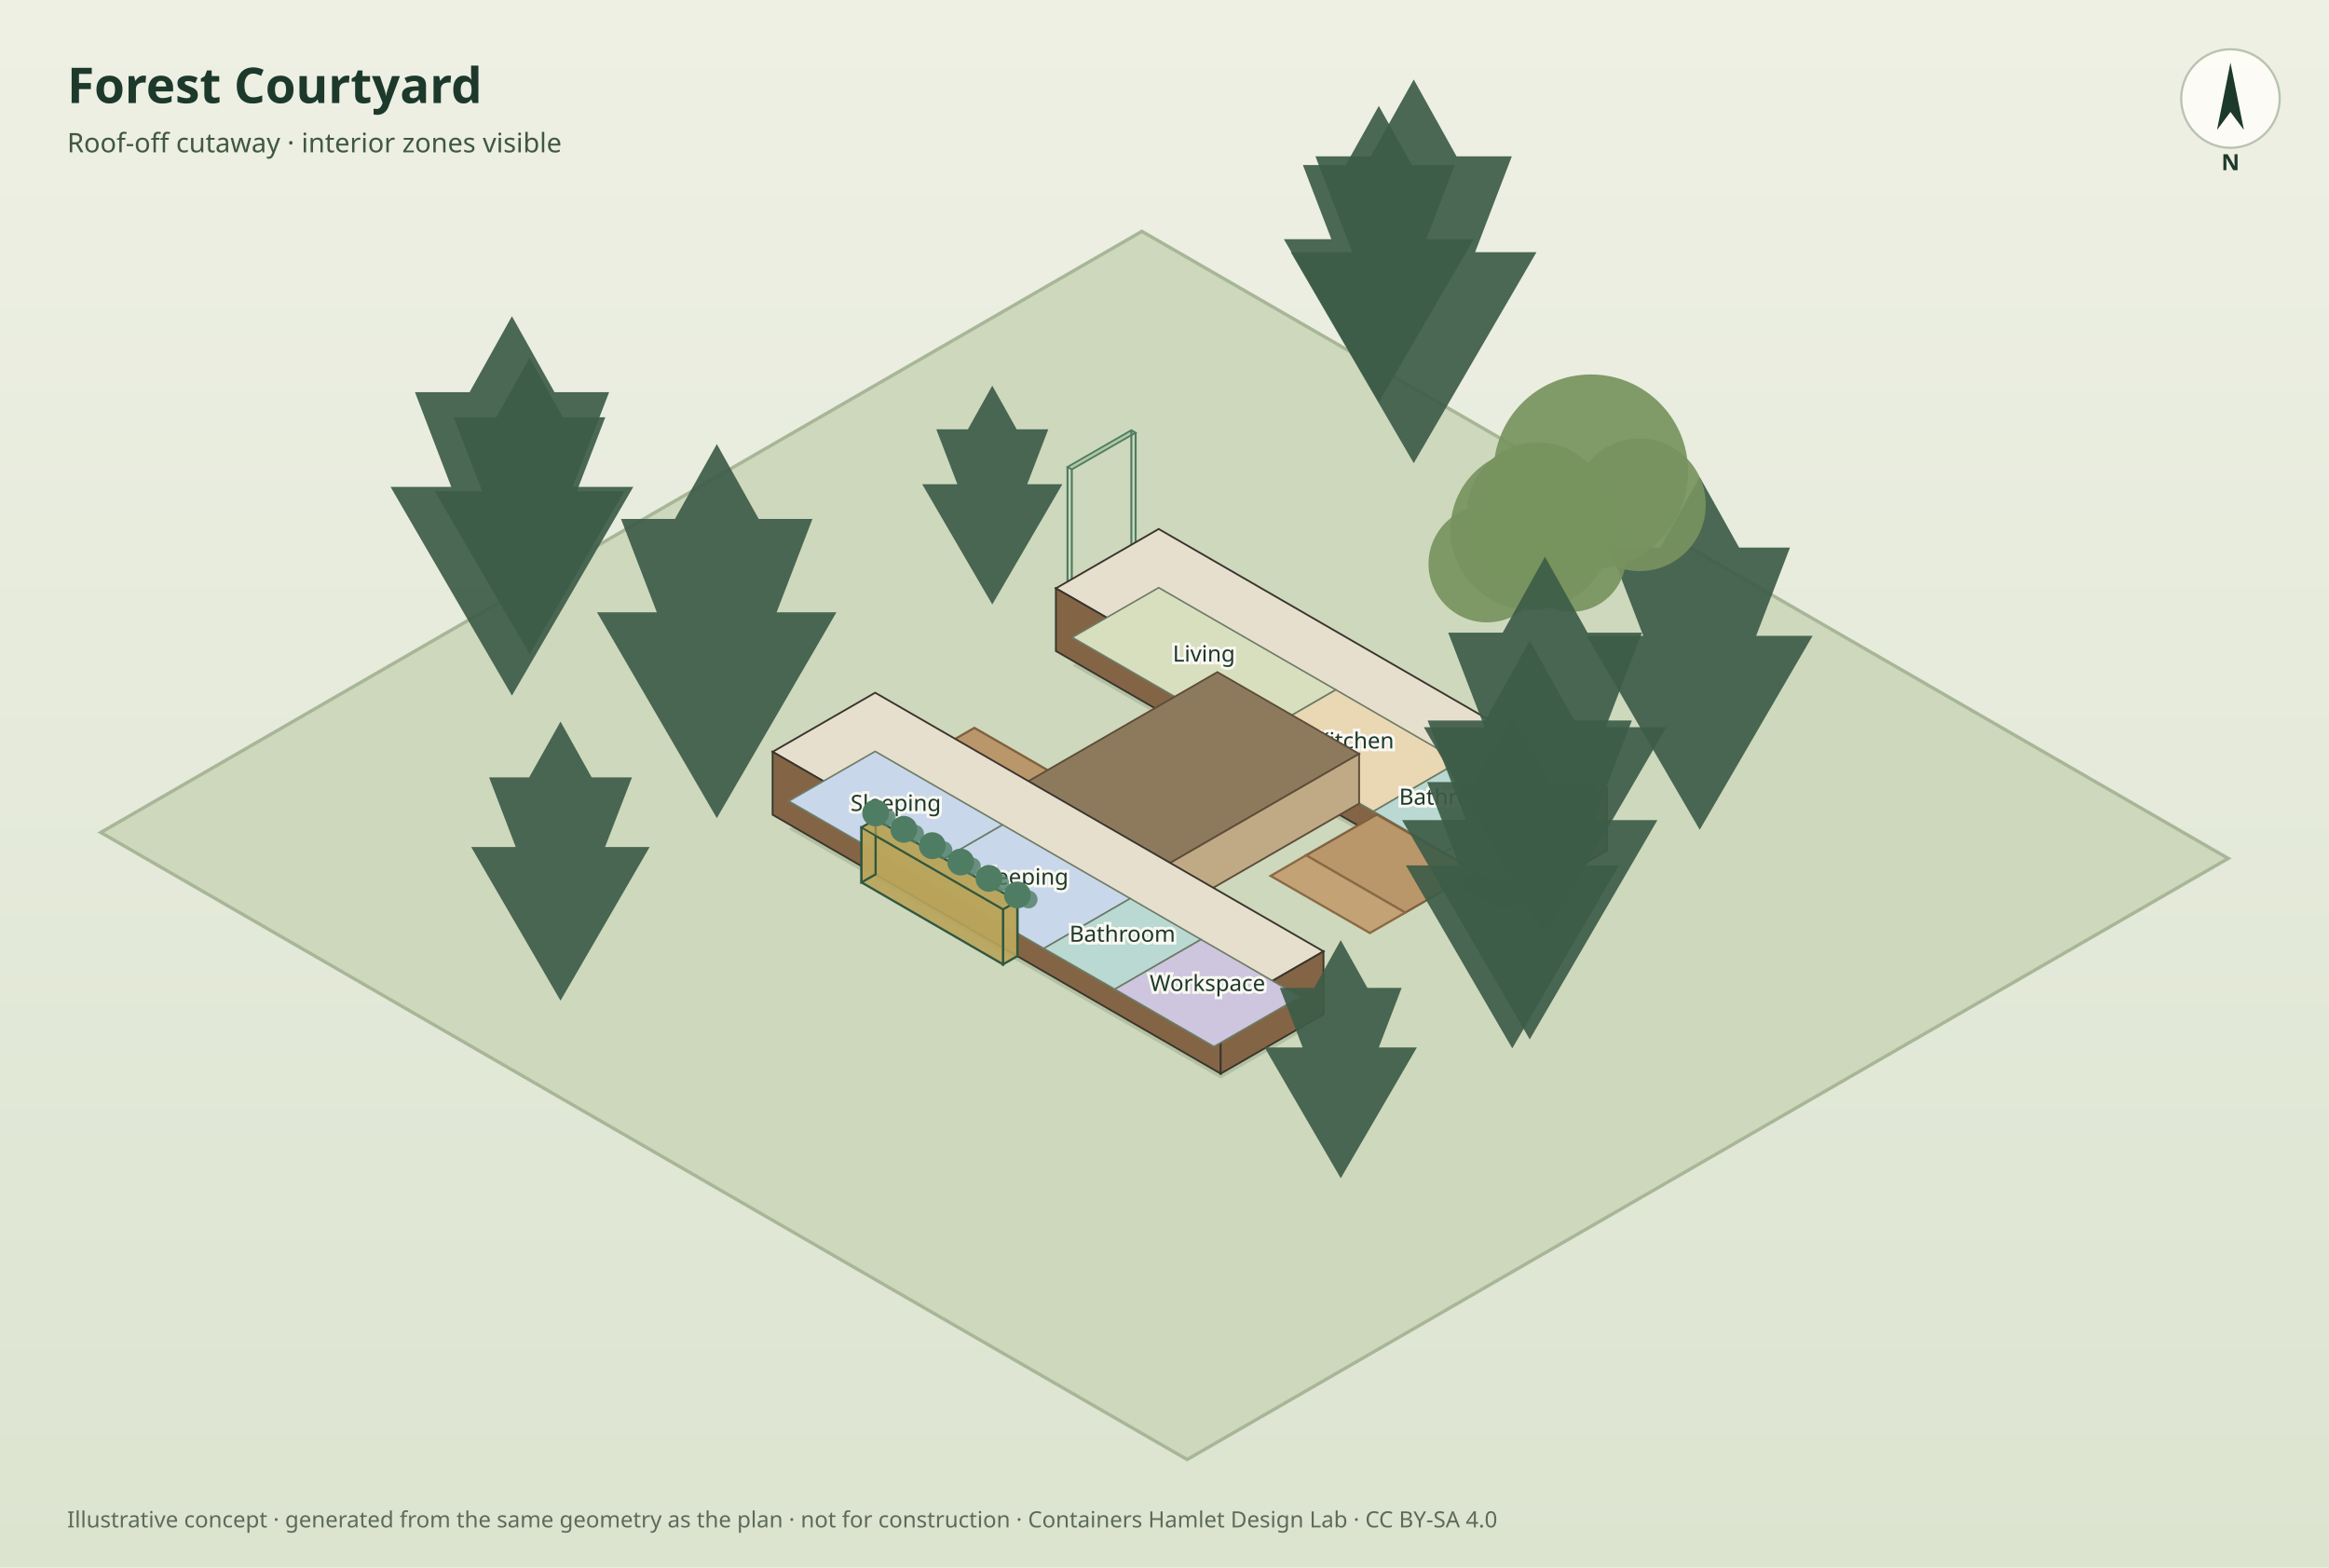
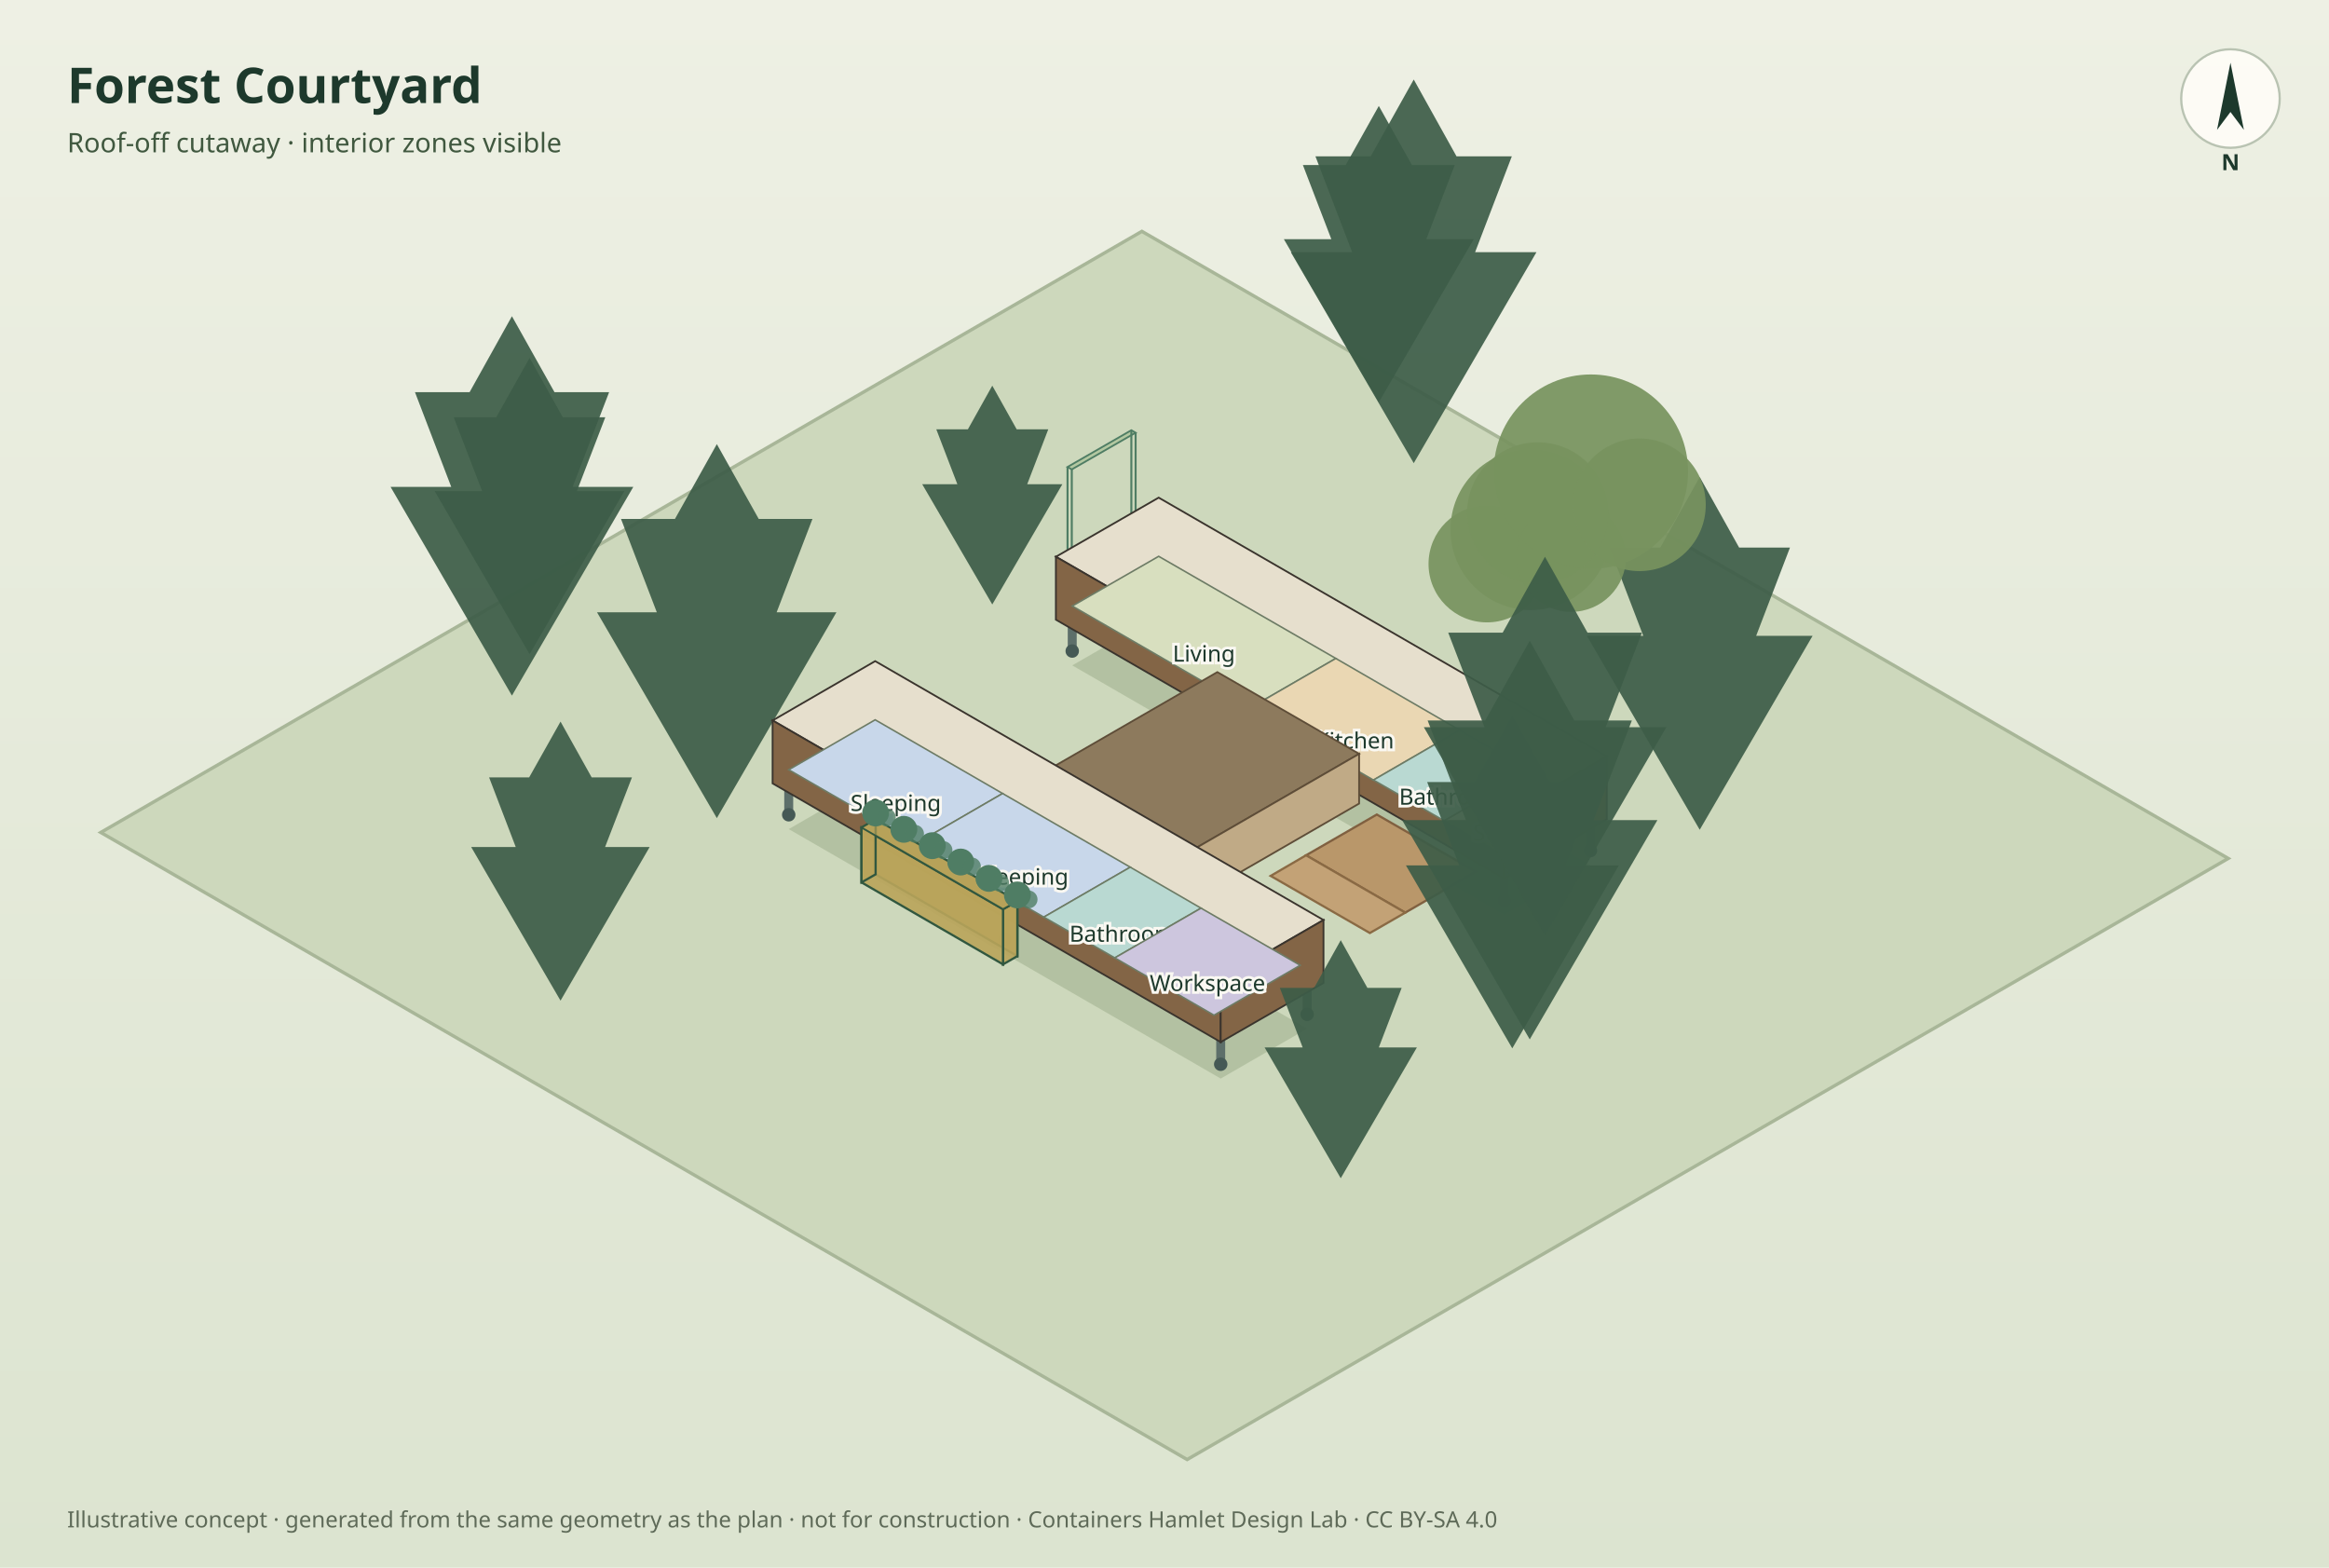
<svg xmlns="http://www.w3.org/2000/svg" viewBox="0 0 1040 700" role="img" aria-labelledby="concept-forest-courtyard-cutaway-t concept-forest-courtyard-cutaway-d">
  <defs>
    <linearGradient id="concept-forest-courtyard-cutaway-sky" x1="0" y1="0" x2="0" y2="1">
      <stop offset="0" stop-color="#eef0e4" />
      <stop offset="1" stop-color="#dce4d0" />
    </linearGradient>
  </defs>
  <rect width="1040" height="700" fill="url(#concept-forest-courtyard-cutaway-sky)" />
  <path d="M509.9 103.3L995 383.3L530.1 651.7L45 371.7Z" fill="#cdd8bc" stroke="#a8b698" stroke-width="1.5" />
  <g fill="#3d5d48" fill-opacity="0.92">
    <path d="M228.6 310.6L282.8 217.4L255.7 217.4L272 175.1L247.6 175.1L228.6 141.2L209.7 175.1L185.3 175.1L201.5 217.4L174.4 217.4Z" />
  </g>
  <g fill="#3d5d48" fill-opacity="0.92">
    <path d="M320.1 365.3L373.5 273.4L346.8 273.4L362.8 231.7L338.8 231.7L320.1 198.3L301.4 231.7L277.3 231.7L293.3 273.4L266.6 273.4Z" />
  </g>
  <g fill="#3d5d48" fill-opacity="0.92">
    <path d="M443.1 269.9L474.4 216.2L458.7 216.2L468.1 191.7L454 191.7L443.1 172.2L432.2 191.7L418.1 191.7L427.5 216.2L411.8 216.2Z" />
  </g>
  <g fill="#3d5d48" fill-opacity="0.92">
    <path d="M631.3 206.8L686.1 112.6L658.7 112.6L675.1 69.8L650.4 69.8L631.3 35.5L612.1 69.8L587.4 69.8L603.8 112.6L576.4 112.6Z" />
  </g>
  <g fill="#3d5d48" fill-opacity="0.92">
    <path d="M236.5 292.1L278.8 219.3L257.6 219.3L270.3 186.3L251.3 186.3L236.5 159.8L221.6 186.3L202.6 186.3L215.3 219.3L194.1 219.3Z" />
  </g>
  <g fill="#3d5d48" fill-opacity="0.92">
    <path d="M759 370.5L809.4 283.9L784.2 283.9L799.3 244.5L776.6 244.5L759 213L741.4 244.5L718.7 244.5L733.8 283.9L708.6 283.9Z" />
  </g>
  <g fill="#78935f" fill-opacity="0.92">
    <circle cx="683.6" cy="236.5" r="35.9" />
    <circle cx="664" cy="251.8" r="26.1" />
    <circle cx="701.6" cy="248.7" r="24.5" />
  </g>
  <g fill="#3d5d48" fill-opacity="0.92">
    <path d="M615.7 179.6L658.1 106.8L636.9 106.8L649.6 73.7L630.5 73.7L615.7 47.3L600.9 73.7L581.8 73.7L594.5 106.8L573.3 106.8Z" />
  </g>
  <g fill="#78935f" fill-opacity="0.92">
    <circle cx="710.4" cy="210.6" r="43.4" />
    <circle cx="686.7" cy="229.1" r="31.6" />
    <circle cx="732.1" cy="225.4" r="29.6" />
  </g>
  <path d="M505.2 259.9 507.1 261 478.6 277.4 476.7 276.3Z" fill="#9ab886" fill-opacity="0.3" stroke="#4f7d64" stroke-width="0.8" />
  <path d="M505.2 192.1 507.1 193.2 478.6 209.6 476.7 208.5Z" fill="#6f9d5b" fill-opacity="0.28" stroke="#4f7d64" stroke-width="0.8" />
  <path d="M505.2 259.9L505.2 192.1" stroke="#4f7d64" stroke-width="0.9" />
  <path d="M507.1 261L507.1 193.2" stroke="#4f7d64" stroke-width="0.9" />
  <path d="M478.6 277.4L478.6 209.6" stroke="#4f7d64" stroke-width="0.9" />
  <path d="M476.7 276.3L476.7 208.5" stroke="#4f7d64" stroke-width="0.9" />
  <path d="M517.4 274.9 710.2 386.2 671.7 408.5 478.8 297.1Z" fill="#9eae8d" fill-opacity="0.55" />
-   <path d="M517.4 236.2 717.5 351.8 671.7 378.2 471.5 262.7Z" fill="#e6dfcd" stroke="#3a342d" stroke-width="0.8" />
-   <path d="M471.5 290.7 671.7 406.3 671.7 378.2 471.5 262.7Z" fill="#836546" stroke="#3a342d" stroke-width="0.8" />
-   <path d="M717.5 379.8 671.7 406.3 671.7 378.2 717.5 351.8Z" fill="#836546" stroke="#3a342d" stroke-width="0.8" />
-   <path d="M517.4 262.4 596.5 308 557.9 330.3 478.8 284.6Z" fill="#d8dfbf" stroke="#6d7b65" stroke-width="0.7" />
+   <line x1="517.4" y1="268.5" x2="517.4" y2="254.4" stroke="#5d6f6a" stroke-width="4" />
+   <circle cx="517.4" cy="268.5" r="3" fill="#455955" />
+   <line x1="710.2" y1="379.8" x2="710.2" y2="365.8" stroke="#5d6f6a" stroke-width="4" />
+   <circle cx="710.2" cy="379.8" r="3" fill="#455955" />
+   <line x1="671.7" y1="402.1" x2="671.7" y2="388.1" stroke="#5d6f6a" stroke-width="4" />
+   <circle cx="671.7" cy="402.1" r="3" fill="#455955" />
+   <line x1="478.8" y1="290.7" x2="478.8" y2="276.7" stroke="#5d6f6a" stroke-width="4" />
+   <circle cx="478.8" cy="290.7" r="3" fill="#455955" />
+   <line x1="613.8" y1="324.1" x2="613.8" y2="310.1" stroke="#5d6f6a" stroke-width="4" />
+   <circle cx="613.8" cy="324.1" r="3" fill="#455955" />
+   <line x1="575.2" y1="346.4" x2="575.2" y2="332.4" stroke="#5d6f6a" stroke-width="4" />
+   <circle cx="575.2" cy="346.4" r="3" fill="#455955" />
+   <path d="M517.4 222.2 717.5 337.7 671.7 364.2 471.5 248.6Z" fill="#e6dfcd" stroke="#3a342d" stroke-width="0.8" />
+   <path d="M471.5 276.7 671.7 392.3 671.7 364.2 471.5 248.6Z" fill="#836546" stroke="#3a342d" stroke-width="0.8" />
+   <path d="M717.5 365.8 671.7 392.3 671.7 364.2 717.5 337.7Z" fill="#836546" stroke="#3a342d" stroke-width="0.8" />
+   <path d="M517.4 248.4 596.5 294 557.9 316.3 478.8 270.6Z" fill="#d8dfbf" stroke="#6d7b65" stroke-width="0.7" />
  <text x="537.6" y="295.4" font-family="system-ui, sans-serif" font-size="10" text-anchor="middle" fill="#1d392c" stroke="#faf8f2" stroke-width="2.5" paint-order="stroke">Living</text>
-   <path d="M596.5 308 651.8 340 613.3 362.3 557.9 330.3Z" fill="#ead7b3" stroke="#6d7b65" stroke-width="0.7" />
+   <path d="M596.5 294 651.8 326 613.3 348.3 557.9 316.3Z" fill="#ead7b3" stroke="#6d7b65" stroke-width="0.7" />
  <text x="604.9" y="334.2" font-family="system-ui, sans-serif" font-size="10" text-anchor="middle" fill="#1d392c" stroke="#faf8f2" stroke-width="2.5" paint-order="stroke">Kitchen</text>
-   <path d="M651.8 340 683.5 358.3 644.9 380.6 613.3 362.3Z" fill="#b9d9d2" stroke="#6d7b65" stroke-width="0.7" />
+   <path d="M651.8 326 683.5 344.3 644.9 366.5 613.3 348.3Z" fill="#b9d9d2" stroke="#6d7b65" stroke-width="0.7" />
  <text x="648.4" y="359.3" font-family="system-ui, sans-serif" font-size="10" text-anchor="middle" fill="#1d392c" stroke="#faf8f2" stroke-width="2.5" paint-order="stroke">Bathroom</text>
-   <path d="M683.5 358.3 707.2 372 668.6 394.3 644.9 380.6Z" fill="#ddd4c2" stroke="#6d7b65" stroke-width="0.7" />
+   <path d="M683.5 344.3 707.2 358 668.6 380.2 644.9 366.5Z" fill="#ddd4c2" stroke="#6d7b65" stroke-width="0.7" />
  <text x="676" y="375.3" font-family="system-ui, sans-serif" font-size="10" text-anchor="middle" fill="#1d392c" stroke="#faf8f2" stroke-width="2.5" paint-order="stroke">Storage</text>
  <path d="M435.1 325 482.6 352.4 450.9 370.6 403.5 343.2Z" fill="#b9976a" stroke="#806040" stroke-width="1" />
  <path d="M543.6 300.1 606.9 336.6 518.9 387.4 455.6 350.9Z" fill="#8d7a5d" stroke="#5e4d38" stroke-width="0.8" />
  <path d="M455.6 373.1 518.9 409.6 518.9 387.4 455.6 350.9Z" fill="#c0aa86" stroke="#5e4d38" stroke-width="0.8" />
  <path d="M606.9 358.8 518.9 409.6 518.9 387.4 606.9 336.6Z" fill="#c0aa86" stroke="#5e4d38" stroke-width="0.8" />
  <path d="M455.6 373.1 518.9 409.6 518.9 387.4 455.6 350.9Z" fill="#6b9277" fill-opacity="0.18" stroke="#4f7d64" stroke-width="1" />
  <path d="M614.8 363.7 659.1 389.2 627.5 407.5 583.2 381.9Z" fill="#b9976a" stroke="#806040" stroke-width="1" />
  <path d="M583.2 381.9 627.5 407.5 611.7 416.6 567.4 391.1Z" fill="#c3a276" stroke="#8a6a44" stroke-width="1" />
  <path d="M390.8 347.9 583.7 459.3 545.1 481.6 352.2 370.2Z" fill="#9eae8d" fill-opacity="0.55" />
-   <path d="M390.8 309.3 591 424.8 545.1 451.3 345 335.7Z" fill="#e6dfcd" stroke="#3a342d" stroke-width="0.8" />
-   <path d="M345 363.8 545.1 479.4 545.1 451.3 345 335.7Z" fill="#836546" stroke="#3a342d" stroke-width="0.8" />
-   <path d="M591 452.9 545.1 479.4 545.1 451.3 591 424.8Z" fill="#836546" stroke="#3a342d" stroke-width="0.8" />
-   <path d="M390.8 335.5 447.7 368.3 409.2 390.6 352.2 357.7Z" fill="#c8d7ea" stroke="#6d7b65" stroke-width="0.7" />
+   <line x1="390.8" y1="341.5" x2="390.8" y2="327.5" stroke="#5d6f6a" stroke-width="4" />
+   <circle cx="390.8" cy="341.5" r="3" fill="#455955" />
+   <line x1="583.7" y1="452.9" x2="583.7" y2="438.9" stroke="#5d6f6a" stroke-width="4" />
+   <circle cx="583.7" cy="452.9" r="3" fill="#455955" />
+   <line x1="545.1" y1="475.2" x2="545.1" y2="461.1" stroke="#5d6f6a" stroke-width="4" />
+   <circle cx="545.1" cy="475.2" r="3" fill="#455955" />
+   <line x1="352.2" y1="363.8" x2="352.2" y2="349.8" stroke="#5d6f6a" stroke-width="4" />
+   <circle cx="352.2" cy="363.8" r="3" fill="#455955" />
+   <line x1="487.2" y1="397.2" x2="487.2" y2="383.2" stroke="#5d6f6a" stroke-width="4" />
+   <circle cx="487.2" cy="397.2" r="3" fill="#455955" />
+   <line x1="448.7" y1="419.5" x2="448.7" y2="405.4" stroke="#5d6f6a" stroke-width="4" />
+   <circle cx="448.7" cy="419.5" r="3" fill="#455955" />
+   <path d="M390.8 295.2 591 410.8 545.1 437.3 345 321.7Z" fill="#e6dfcd" stroke="#3a342d" stroke-width="0.8" />
+   <path d="M345 349.8 545.1 465.3 545.1 437.3 345 321.7Z" fill="#836546" stroke="#3a342d" stroke-width="0.8" />
+   <path d="M591 438.9 545.1 465.3 545.1 437.3 591 410.8Z" fill="#836546" stroke="#3a342d" stroke-width="0.8" />
+   <path d="M390.8 321.4 447.7 354.3 409.2 376.6 352.2 343.7Z" fill="#c8d7ea" stroke="#6d7b65" stroke-width="0.7" />
  <text x="400" y="362.1" font-family="system-ui, sans-serif" font-size="10" text-anchor="middle" fill="#1d392c" stroke="#faf8f2" stroke-width="2.5" paint-order="stroke">Sleeping</text>
-   <path d="M447.7 368.3 504.7 401.2 466.1 423.5 409.2 390.6Z" fill="#c8d7ea" stroke="#6d7b65" stroke-width="0.7" />
+   <path d="M447.7 354.3 504.7 387.2 466.1 409.5 409.2 376.6Z" fill="#c8d7ea" stroke="#6d7b65" stroke-width="0.7" />
  <text x="456.9" y="395" font-family="system-ui, sans-serif" font-size="10" text-anchor="middle" fill="#1d392c" stroke="#faf8f2" stroke-width="2.5" paint-order="stroke">Sleeping</text>
-   <path d="M504.7 401.2 536.3 419.5 497.8 441.7 466.1 423.5Z" fill="#b9d9d2" stroke="#6d7b65" stroke-width="0.7" />
+   <path d="M504.7 387.2 536.3 405.5 497.8 427.7 466.1 409.5Z" fill="#b9d9d2" stroke="#6d7b65" stroke-width="0.7" />
  <text x="501.2" y="420.5" font-family="system-ui, sans-serif" font-size="10" text-anchor="middle" fill="#1d392c" stroke="#faf8f2" stroke-width="2.5" paint-order="stroke">Bathroom</text>
-   <path d="M536.3 419.5 580.6 445.1 542.1 467.3 497.8 441.7Z" fill="#cdc6de" stroke="#6d7b65" stroke-width="0.7" />
+   <path d="M536.3 405.5 580.6 431 542.1 453.3 497.8 427.7Z" fill="#cdc6de" stroke="#6d7b65" stroke-width="0.7" />
  <text x="539.2" y="442.5" font-family="system-ui, sans-serif" font-size="10" text-anchor="middle" fill="#1d392c" stroke="#faf8f2" stroke-width="2.5" paint-order="stroke">Workspace</text>
  <path d="M391 390.4 454.3 426.9 454.3 402.4 391 365.8Z" fill="#b9a45a" fill-opacity="0.9" stroke="#31573f" stroke-width="1" />
  <path d="M454.3 426.9 447.9 430.6 447.9 406 454.3 402.4Z" fill="#b9a45a" fill-opacity="0.9" stroke="#31573f" stroke-width="1" />
  <path d="M447.9 430.6 384.7 394 384.7 369.5 447.9 406Z" fill="#b9a45a" fill-opacity="0.9" stroke="#31573f" stroke-width="1" />
  <path d="M384.7 394 391 390.4 391 365.8 384.7 369.5Z" fill="#b9a45a" fill-opacity="0.9" stroke="#31573f" stroke-width="1" />
  <path d="M391 365.8 454.3 402.4 447.9 406 384.7 369.5Z" fill="#b9a45a" fill-opacity="0.65" stroke="#31573f" stroke-width="0.8" />
  <circle cx="391" cy="363" r="6" fill="#4f7d64" />
  <circle cx="396" cy="365" r="4" fill="#4f7d64" opacity="0.8" />
  <circle cx="403.6" cy="370.3" r="6" fill="#4f7d64" />
  <circle cx="408.6" cy="372.3" r="4" fill="#4f7d64" opacity="0.8" />
  <circle cx="416.3" cy="377.6" r="6" fill="#4f7d64" />
  <circle cx="421.3" cy="379.6" r="4" fill="#4f7d64" opacity="0.8" />
  <circle cx="429" cy="384.9" r="6" fill="#4f7d64" />
  <circle cx="434" cy="386.9" r="4" fill="#4f7d64" opacity="0.8" />
  <circle cx="441.6" cy="392.2" r="6" fill="#4f7d64" />
  <circle cx="446.6" cy="394.2" r="4" fill="#4f7d64" opacity="0.8" />
  <circle cx="454.3" cy="399.6" r="6" fill="#4f7d64" />
  <circle cx="459.3" cy="401.6" r="4" fill="#4f7d64" opacity="0.8" />
  <g fill="#3d5d48" fill-opacity="0.92">
    <path d="M675.3 468.1L722.9 386.4L699.1 386.4L713.4 349.2L692 349.2L675.3 319.5L658.7 349.2L637.3 349.2L651.6 386.4L627.8 386.4Z" />
  </g>
  <g fill="#3d5d48" fill-opacity="0.92">
    <path d="M683.1 464.1L740.1 366.2L711.6 366.2L728.7 321.7L703 321.7L683.1 286.1L663.2 321.7L637.5 321.7L654.6 366.2L626.1 366.2Z" />
  </g>
  <g fill="#3d5d48" fill-opacity="0.92">
    <path d="M250.3 446.8L290.1 378.2L270.2 378.2L282.2 347.1L264.2 347.1L250.3 322.2L236.3 347.1L218.4 347.1L230.3 378.2L210.4 378.2Z" />
  </g>
  <g fill="#3d5d48" fill-opacity="0.92">
    <path d="M598.7 526.1L632.7 467.7L615.7 467.7L625.9 441.1L610.6 441.1L598.7 419.8L586.8 441.1L571.5 441.1L581.7 467.7L564.7 467.7Z" />
  </g>
  <g fill="#3d5d48" fill-opacity="0.92">
    <path d="M689.9 417.8L744.1 324.7L717 324.7L733.2 282.5L708.9 282.5L689.9 248.6L671 282.5L646.7 282.5L662.9 324.7L635.8 324.7Z" />
  </g>
  <text x="30" y="46" font-family="system-ui, sans-serif" font-size="22" font-weight="800" fill="#1d392c">Forest Courtyard</text>
  <text x="30" y="68" font-family="system-ui, sans-serif" font-size="12" fill="#40583f">Roof-off cutaway · interior zones visible</text>
  <g aria-hidden="true">
    <circle cx="996" cy="44" r="22" fill="#fffdf7" fill-opacity="0.9" stroke="#b9c3b2" />
    <path d="M996 28l6 30l-6 -8l-6 8z" fill="#1d392c" />
    <text x="996" y="76" text-anchor="middle" font-size="10" font-weight="700" font-family="system-ui, sans-serif" fill="#1d392c">N</text>
  </g>
  <text x="30" y="682" font-family="system-ui, sans-serif" font-size="10" fill="#5e6a58">Illustrative concept · generated from the same geometry as the plan · not for construction · Containers Hamlet Design Lab · CC BY-SA 4.0</text>
</svg>
